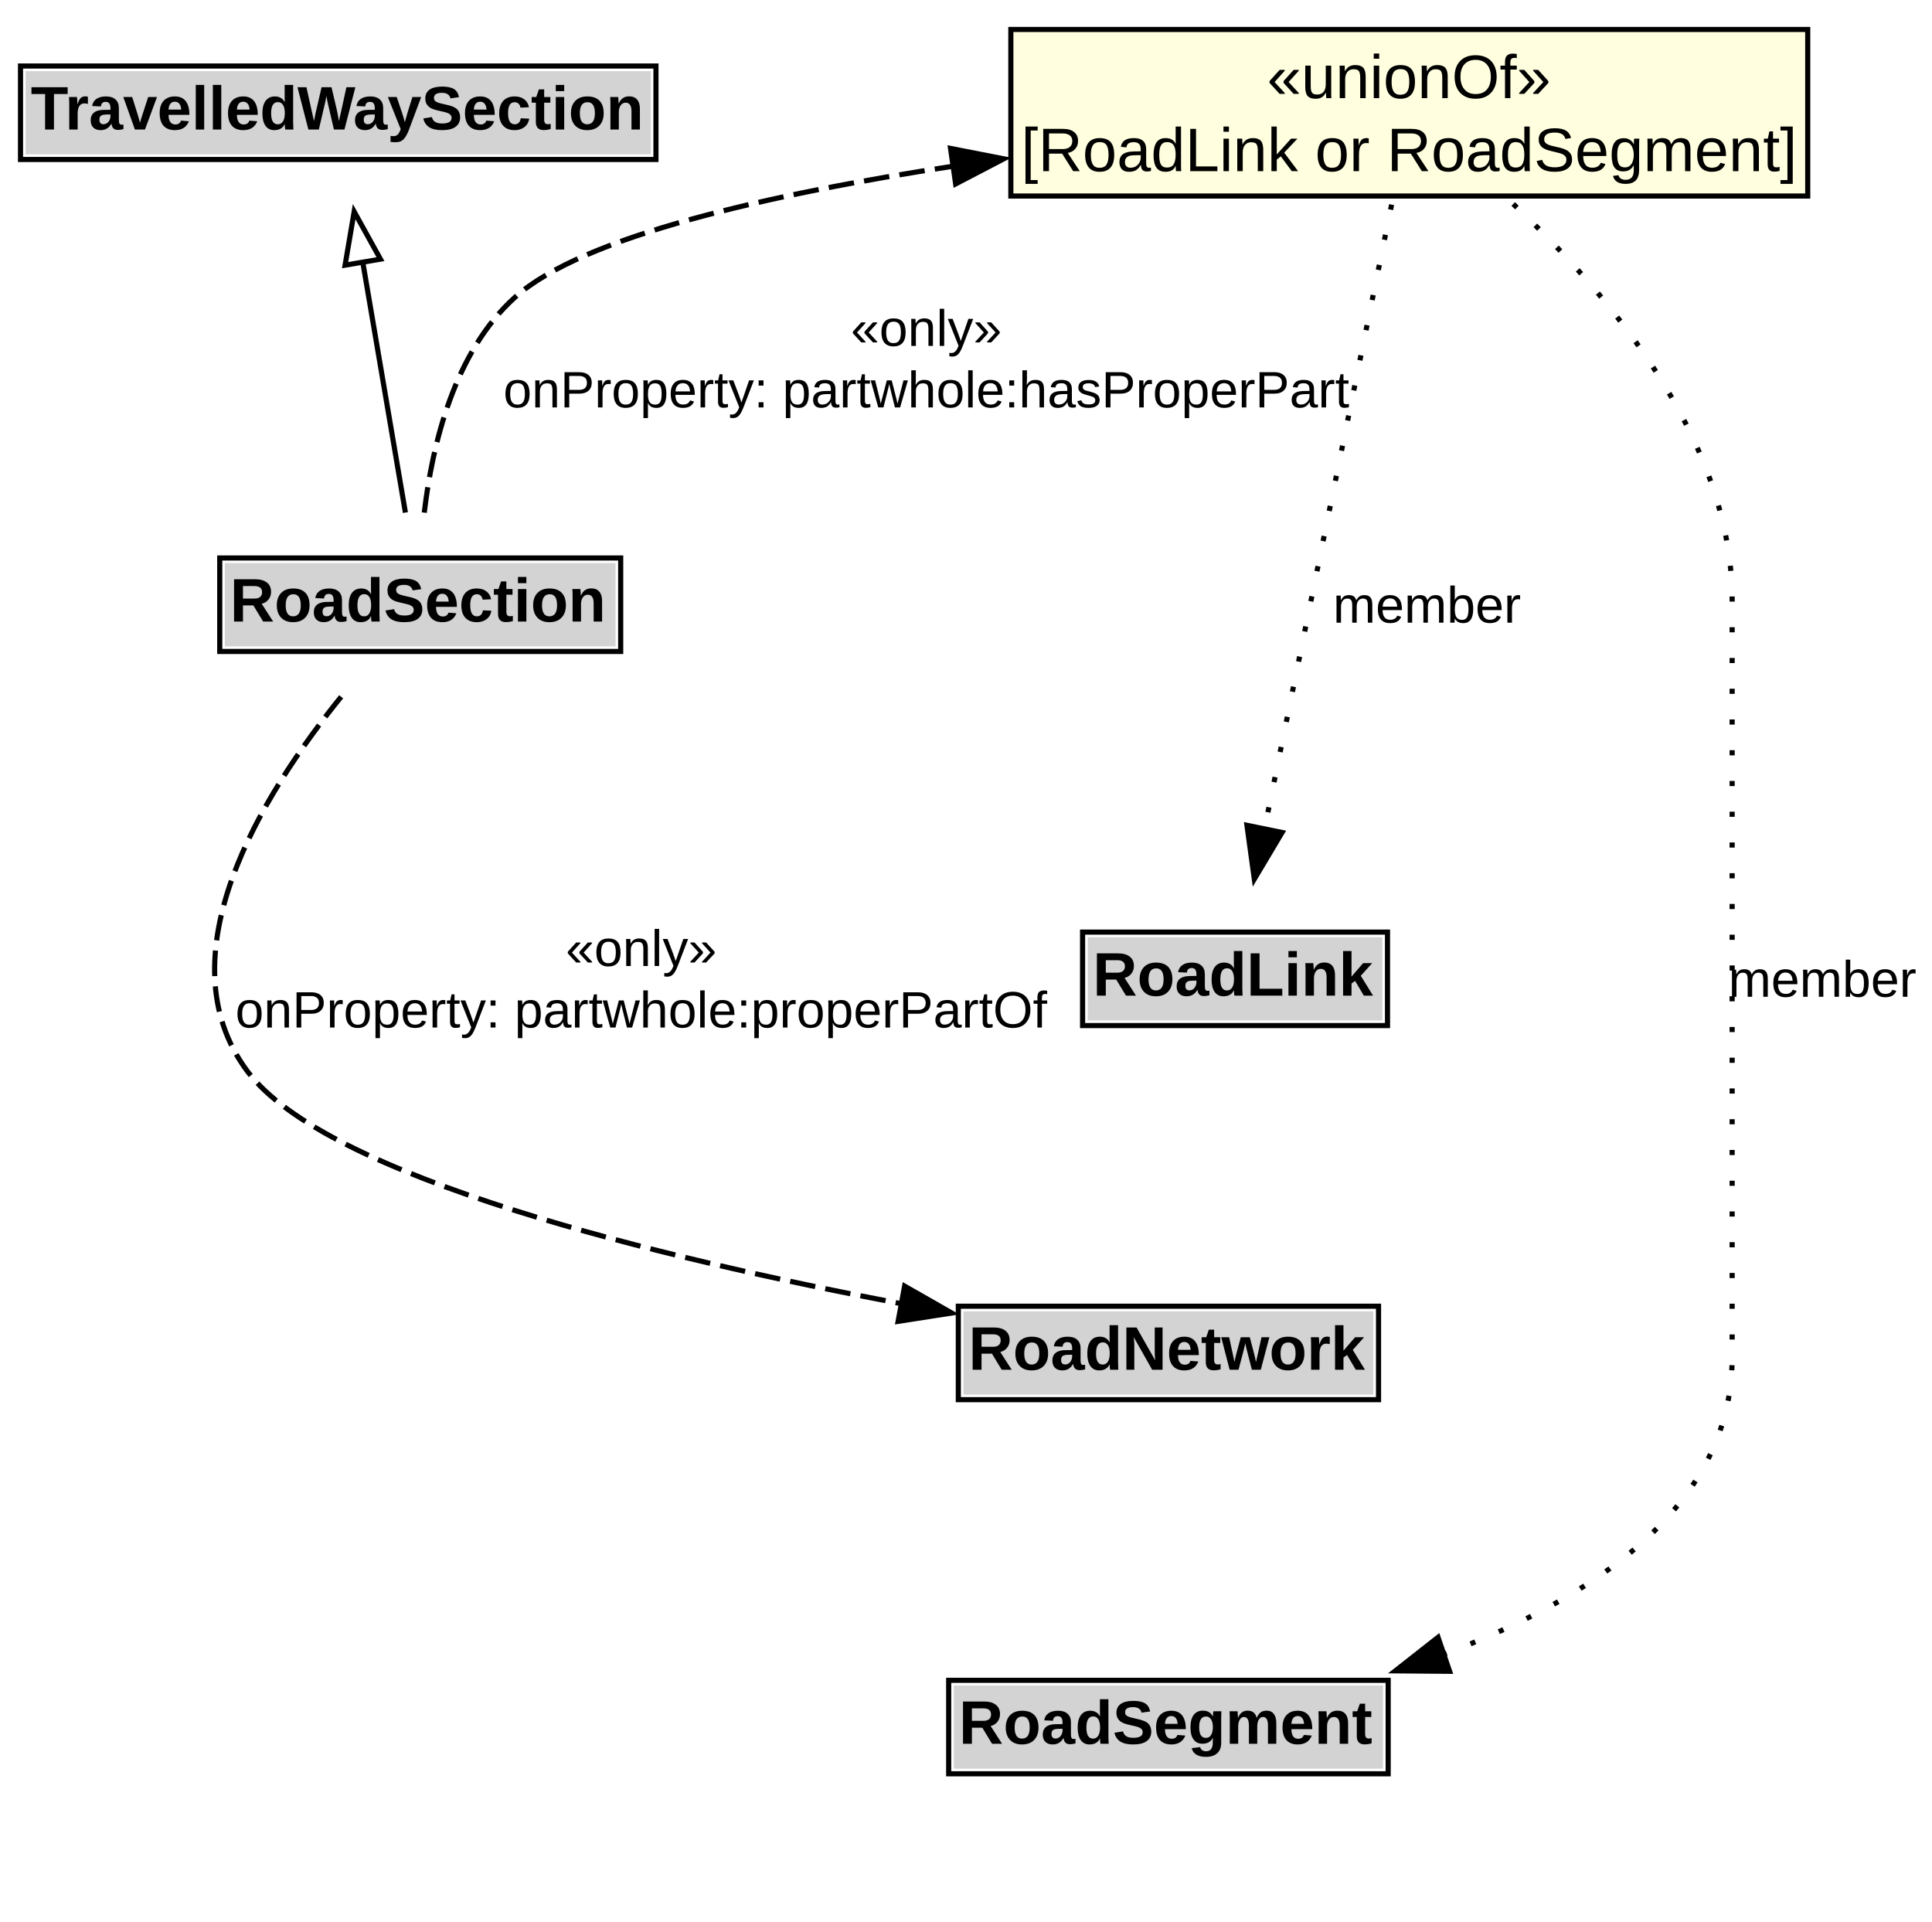
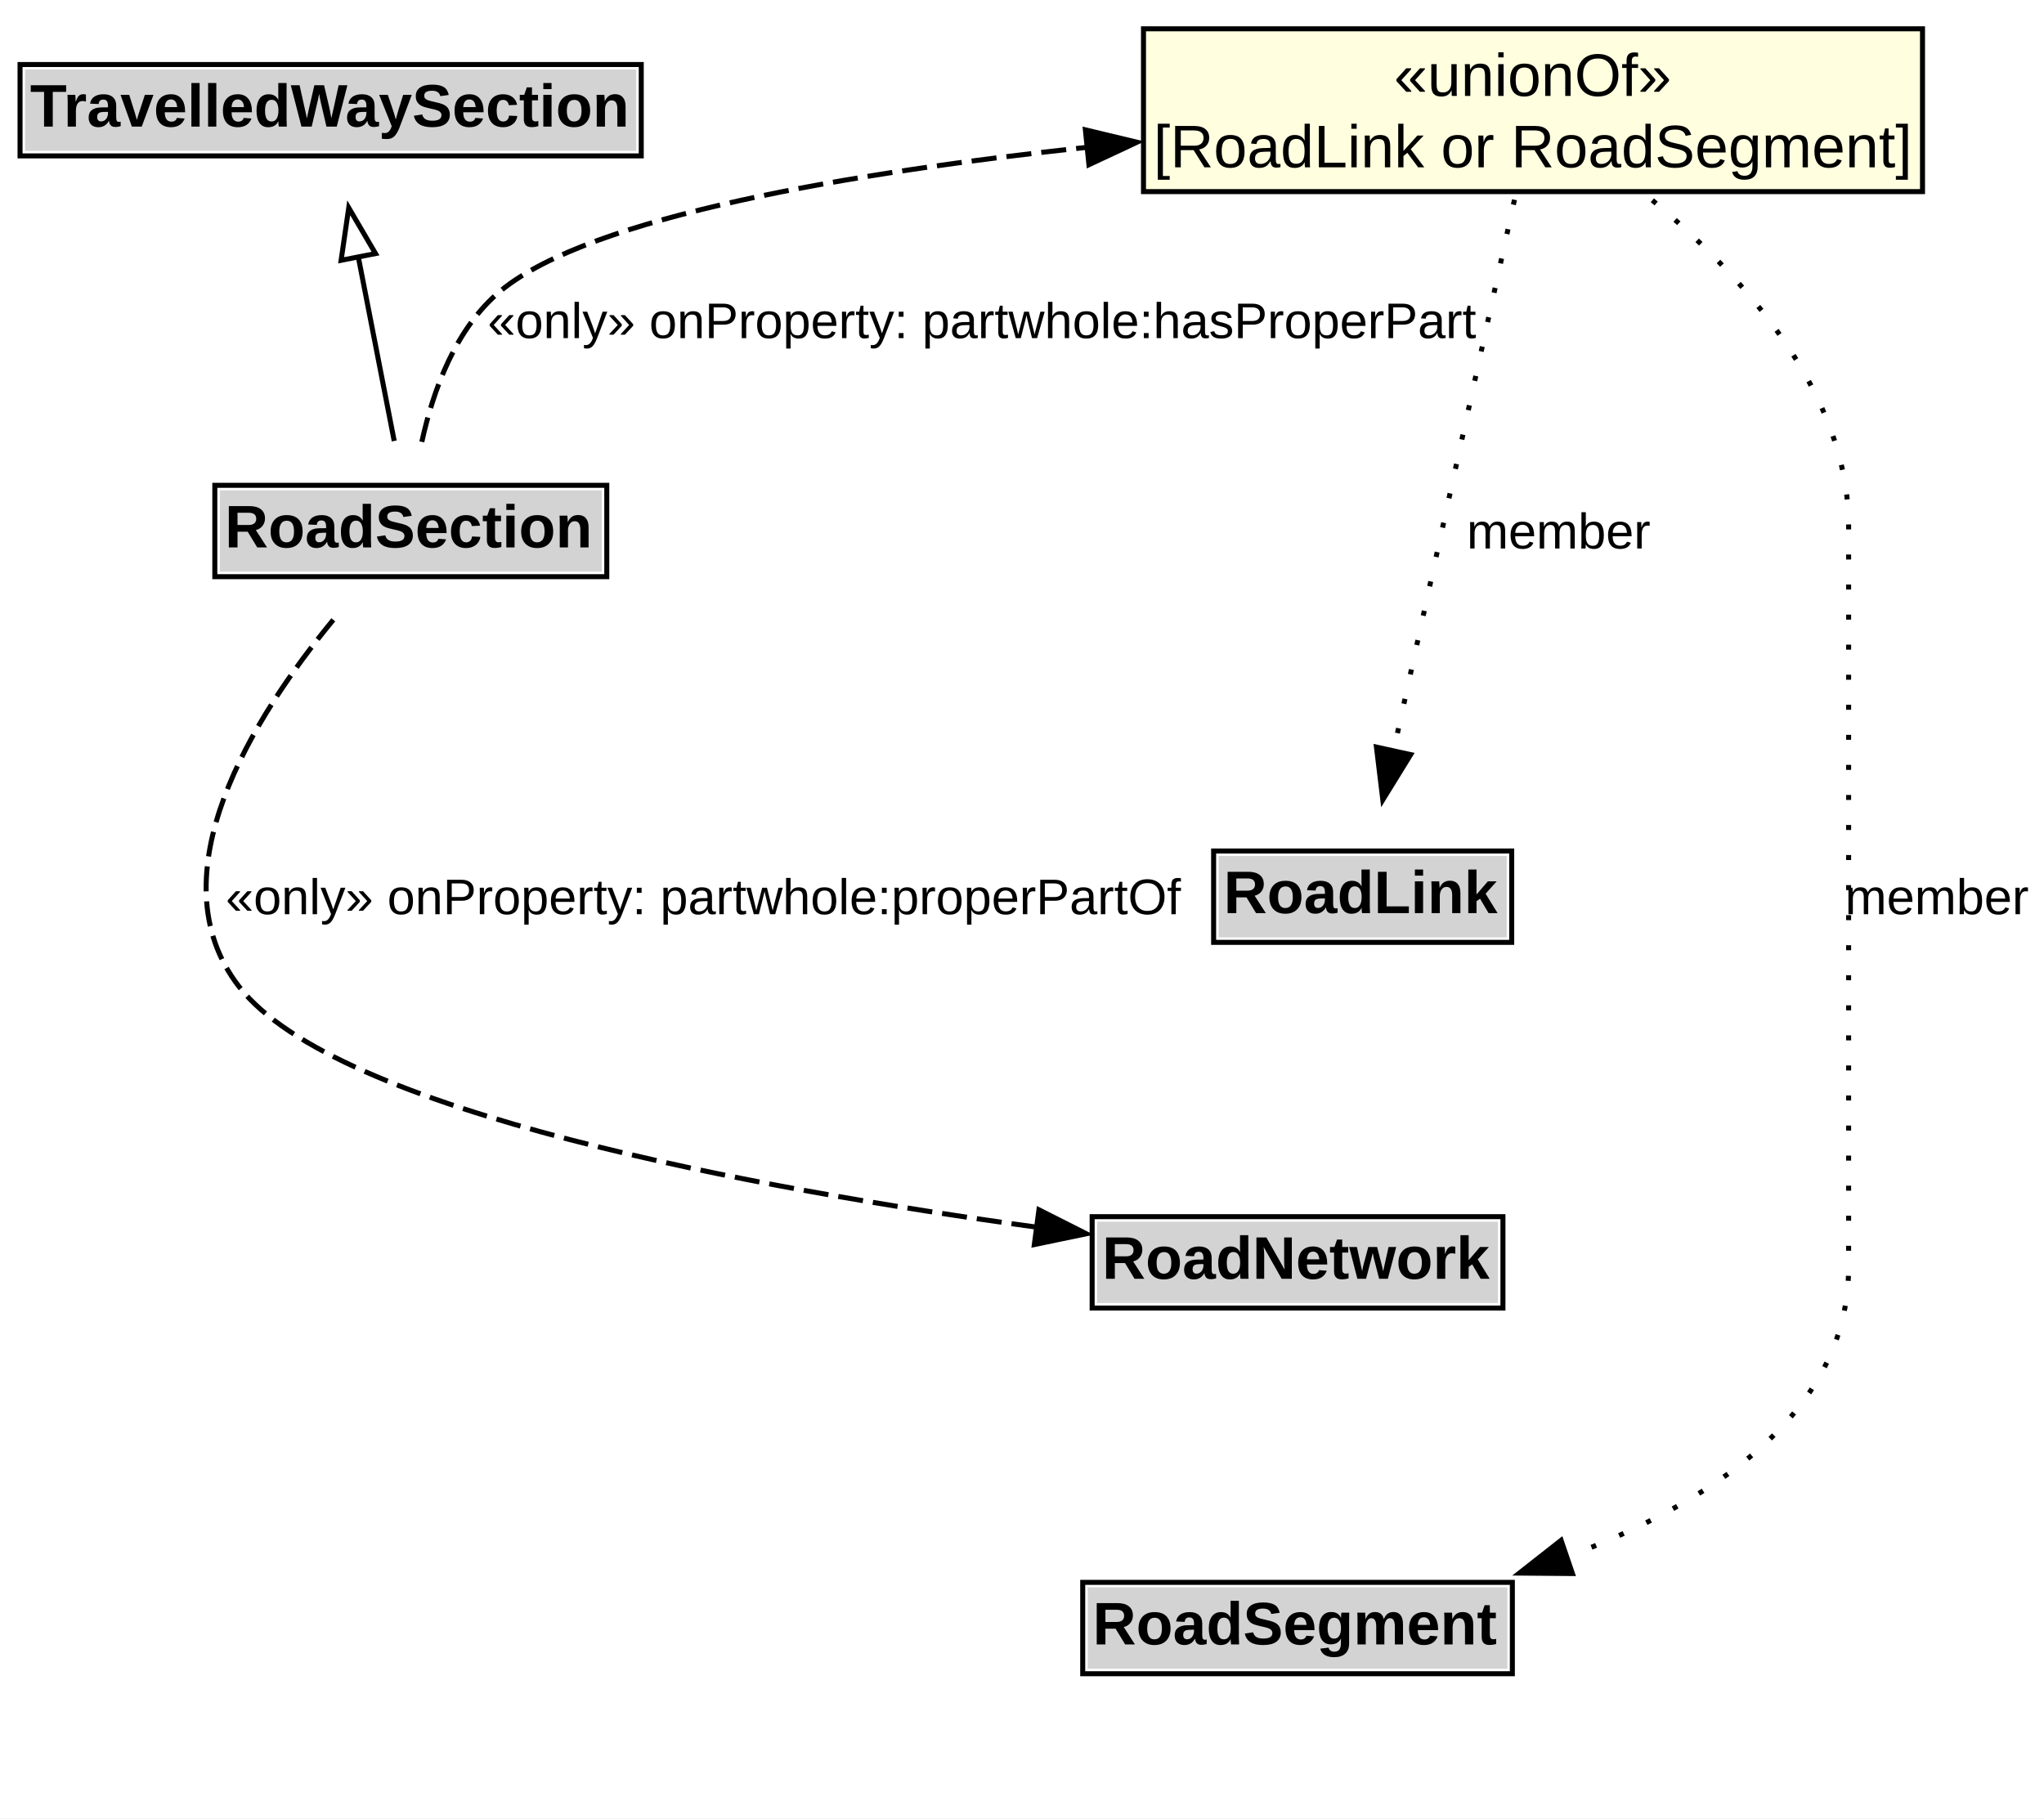
- <svg xmlns="http://www.w3.org/2000/svg" width="377pt" height="375pt" viewBox="0.00 0.00 377.00 375.00">
-   <g id="graph0" class="graph" transform="scale(1 1) rotate(0) translate(4 371)">
-     <polygon fill="white" stroke="none" points="-4,4 -4,-371 373.25,-371 373.25,4 -4,4" />
+ <svg xmlns="http://www.w3.org/2000/svg" width="408pt" height="363pt" viewBox="0.00 0.00 408.00 363.00">
+   <g id="graph0" class="graph" transform="scale(1 1) rotate(0) translate(4 359)">
+     <polygon fill="white" stroke="none" points="-4,4 -4,-359 404.25,-359 404.25,4 -4,4" />
    <g id="clust2" class="cluster">
</g>
    <g id="node1" class="node">
-       <polygon fill="lightgray" stroke="none" points="1,-340.88 1,-357.12 123,-357.12 123,-340.88 1,-340.88" />
-       <text xml:space="preserve" text-anchor="start" x="2" y="-345.73" font-family="Arial" font-weight="bold" font-size="12.00">TravelledWaySection</text>
-       <polygon fill="none" stroke="black" points="0,-339.88 0,-358.12 124,-358.12 124,-339.88 0,-339.88" />
+       <polygon fill="lightgray" stroke="none" points="1,-328.88 1,-345.12 123,-345.12 123,-328.88 1,-328.88" />
+       <text xml:space="preserve" text-anchor="start" x="2" y="-333.73" font-family="Arial" font-weight="bold" font-size="12.00">TravelledWaySection</text>
+       <polygon fill="none" stroke="black" points="0,-327.88 0,-346.12 124,-346.12 124,-327.88 0,-327.88" />
    </g>
    <g id="node2" class="node">
      <polygon fill="lightgray" stroke="none" points="39.88,-244.88 39.88,-261.12 116.12,-261.12 116.12,-244.88 39.88,-244.88" />
      <text xml:space="preserve" text-anchor="start" x="40.88" y="-249.72" font-family="Arial" font-weight="bold" font-size="12.00">RoadSection</text>
      <polygon fill="none" stroke="black" points="38.88,-243.88 38.88,-262.12 117.12,-262.12 117.12,-243.88 38.88,-243.88" />
    </g>
    <g id="edge1" class="edge">
-       <path fill="none" stroke="black" d="M75.11,-270.98C72.8,-284.58 69.5,-303.94 66.79,-319.85" />
-       <polygon fill="none" stroke="black" points="63.34,-319.26 65.11,-329.7 70.24,-320.43 63.34,-319.26" />
+       <path fill="none" stroke="black" d="M74.69,-270.97C72.61,-281.63 69.88,-295.64 67.48,-307.92" />
+       <polygon fill="none" stroke="black" points="64.09,-307.04 65.61,-317.52 70.96,-308.38 64.09,-307.04" />
    </g>
    <g id="node5" class="node">
-       <polygon fill="lightgray" stroke="none" points="184,-98.88 184,-115.12 264,-115.12 264,-98.88 184,-98.88" />
-       <text xml:space="preserve" text-anchor="start" x="185" y="-103.72" font-family="Arial" font-weight="bold" font-size="12.00">RoadNetwork</text>
-       <polygon fill="none" stroke="black" points="183,-97.88 183,-116.12 265,-116.12 265,-97.88 183,-97.88" />
+       <polygon fill="lightgray" stroke="none" points="215,-98.88 215,-115.12 295,-115.12 295,-98.88 215,-98.88" />
+       <text xml:space="preserve" text-anchor="start" x="216" y="-103.72" font-family="Arial" font-weight="bold" font-size="12.00">RoadNetwork</text>
+       <polygon fill="none" stroke="black" points="214,-97.88 214,-116.12 296,-116.12 296,-97.88 214,-97.88" />
    </g>
    <g id="edge9" class="edge">
-       <path fill="none" stroke="black" stroke-dasharray="5,2" d="M62.57,-235.04C47.05,-215.85 27.62,-184.36 44.25,-162 59.64,-141.3 124.74,-125.55 172.17,-116.55" />
-       <polygon fill="black" stroke="black" points="172.52,-120.04 181.72,-114.79 171.25,-113.16 172.52,-120.04" />
-       <text xml:space="preserve" text-anchor="middle" x="121.12" y="-182.5" font-family="Arial" font-size="10.00">«only»</text>
-       <text xml:space="preserve" text-anchor="middle" x="121.12" y="-170.5" font-family="Arial" font-size="10.00">onProperty: partwhole:properPartOf</text>
+       <path fill="none" stroke="black" stroke-dasharray="5,2" d="M62.53,-235.27C46.66,-216.01 26.52,-184.18 43.75,-162 63.14,-137.04 147.12,-121.66 203.18,-113.99" />
+       <polygon fill="black" stroke="black" points="203.38,-117.49 212.84,-112.71 202.46,-110.55 203.38,-117.49" />
+       <text xml:space="preserve" text-anchor="middle" x="136.38" y="-176.5" font-family="Arial" font-size="10.00">«only» onProperty: partwhole:properPartOf</text>
    </g>
    <g id="node7" class="node">
-       <polygon fill="lightyellow" stroke="none" points="193.25,-332.75 193.25,-365.25 348.75,-365.25 348.75,-332.75 193.25,-332.75" />
-       <text xml:space="preserve" text-anchor="start" x="243.25" y="-351.85" font-family="Arial" font-size="12.00">«unionOf»</text>
-       <text xml:space="preserve" text-anchor="start" x="195.25" y="-337.6" font-family="Arial" font-size="12.00">[RoadLink or RoadSegment]</text>
-       <polygon fill="none" stroke="black" points="193.25,-332.75 193.25,-365.25 348.75,-365.25 348.75,-332.75 193.25,-332.75" />
+       <polygon fill="lightyellow" stroke="none" points="224.25,-320.75 224.25,-353.25 379.75,-353.25 379.75,-320.75 224.25,-320.75" />
+       <text xml:space="preserve" text-anchor="start" x="274.25" y="-339.85" font-family="Arial" font-size="12.00">«unionOf»</text>
+       <text xml:space="preserve" text-anchor="start" x="226.25" y="-325.6" font-family="Arial" font-size="12.00">[RoadLink or RoadSegment]</text>
+       <polygon fill="none" stroke="black" points="224.25,-320.75 224.25,-353.25 379.75,-353.25 379.75,-320.75 224.25,-320.75" />
    </g>
    <g id="edge8" class="edge">
-       <path fill="none" stroke="black" stroke-dasharray="5,2" d="M78.79,-270.97C80.35,-284.32 84.69,-302.38 96.5,-313 109.67,-324.84 146.04,-333.1 182.19,-338.6" />
-       <polygon fill="black" stroke="black" points="181.48,-342.04 191.87,-340.01 182.48,-335.11 181.48,-342.04" />
-       <text xml:space="preserve" text-anchor="middle" x="176.75" y="-303.5" font-family="Arial" font-size="10.00">«only»</text>
-       <text xml:space="preserve" text-anchor="middle" x="176.75" y="-291.5" font-family="Arial" font-size="10.00">onProperty: partwhole:hasProperPart</text>
+       <path fill="none" stroke="black" stroke-dasharray="5,2" d="M80.2,-270.79C82.44,-281.05 86.95,-293.58 96,-301 114.05,-315.8 166.01,-324.56 213.22,-329.62" />
+       <polygon fill="black" stroke="black" points="212.65,-333.08 222.96,-330.61 213.36,-326.12 212.65,-333.08" />
+       <text xml:space="preserve" text-anchor="middle" x="192" y="-291.5" font-family="Arial" font-size="10.00">«only» onProperty: partwhole:hasProperPart</text>
    </g>
    <g id="node4" class="node">
-       <polygon fill="lightgray" stroke="none" points="208.25,-171.88 208.25,-188.12 265.75,-188.12 265.75,-171.88 208.25,-171.88" />
-       <text xml:space="preserve" text-anchor="start" x="209.25" y="-176.72" font-family="Arial" font-weight="bold" font-size="12.00">RoadLink</text>
-       <polygon fill="none" stroke="black" points="207.25,-170.88 207.25,-189.12 266.75,-189.12 266.75,-170.88 207.25,-170.88" />
+       <polygon fill="lightgray" stroke="none" points="239.25,-171.88 239.25,-188.12 296.75,-188.12 296.75,-171.88 239.25,-171.88" />
+       <text xml:space="preserve" text-anchor="start" x="240.25" y="-176.72" font-family="Arial" font-weight="bold" font-size="12.00">RoadLink</text>
+       <polygon fill="none" stroke="black" points="238.25,-170.88 238.25,-189.12 297.75,-189.12 297.75,-170.88 238.25,-170.88" />
    </g>
    <g id="node6" class="node">
-       <polygon fill="lightgray" stroke="none" points="182.12,-25.88 182.12,-42.12 265.88,-42.12 265.88,-25.88 182.12,-25.88" />
-       <text xml:space="preserve" text-anchor="start" x="183.12" y="-30.73" font-family="Arial" font-weight="bold" font-size="12.00">RoadSegment</text>
-       <polygon fill="none" stroke="black" points="181.12,-24.88 181.12,-43.12 266.88,-43.12 266.88,-24.88 181.12,-24.88" />
+       <polygon fill="lightgray" stroke="none" points="213.12,-25.88 213.12,-42.12 296.88,-42.12 296.88,-25.88 213.12,-25.88" />
+       <text xml:space="preserve" text-anchor="start" x="214.12" y="-30.73" font-family="Arial" font-weight="bold" font-size="12.00">RoadSegment</text>
+       <polygon fill="none" stroke="black" points="212.12,-24.88 212.12,-43.12 297.88,-43.12 297.88,-24.88 212.12,-24.88" />
    </g>
    <g id="edge6" class="edge">
-       <path fill="none" stroke="black" stroke-dasharray="1,5" d="M267.55,-331.07C261.7,-302.31 249.76,-243.66 242.66,-208.81" />
-       <polygon fill="black" stroke="black" points="246.18,-208.56 240.76,-199.46 239.32,-209.96 246.18,-208.56" />
-       <text xml:space="preserve" text-anchor="middle" x="274.45" y="-249.5" font-family="Arial" font-size="10.00">member</text>
+       <path fill="none" stroke="black" stroke-dasharray="1,5" d="M298.3,-319.12C292.47,-292.56 281.11,-240.77 274.08,-208.7" />
+       <polygon fill="black" stroke="black" points="277.58,-208.36 272.02,-199.34 270.75,-209.86 277.58,-208.36" />
+       <text xml:space="preserve" text-anchor="middle" x="307.11" y="-249.5" font-family="Arial" font-size="10.00">member</text>
    </g>
    <g id="edge7" class="edge">
-       <path fill="none" stroke="black" stroke-dasharray="1,5" d="M291.28,-331.19C309.7,-313.93 334,-285.24 334,-254 334,-254 334,-254 334,-106 334,-76.37 305.48,-58.51 277.49,-48.11" />
-       <polygon fill="black" stroke="black" points="278.87,-44.88 268.28,-44.97 276.61,-51.51 278.87,-44.88" />
-       <text xml:space="preserve" text-anchor="middle" x="351.62" y="-176.5" font-family="Arial" font-size="10.00">member</text>
+       <path fill="none" stroke="black" stroke-dasharray="1,5" d="M325.82,-319.02C343.66,-304.14 365,-280.75 365,-254 365,-254 365,-254 365,-106 365,-76.37 336.48,-58.51 308.49,-48.11" />
+       <polygon fill="black" stroke="black" points="309.87,-44.88 299.28,-44.97 307.61,-51.51 309.87,-44.88" />
+       <text xml:space="preserve" text-anchor="middle" x="382.62" y="-176.5" font-family="Arial" font-size="10.00">member</text>
    </g>
  </g>
</svg>
